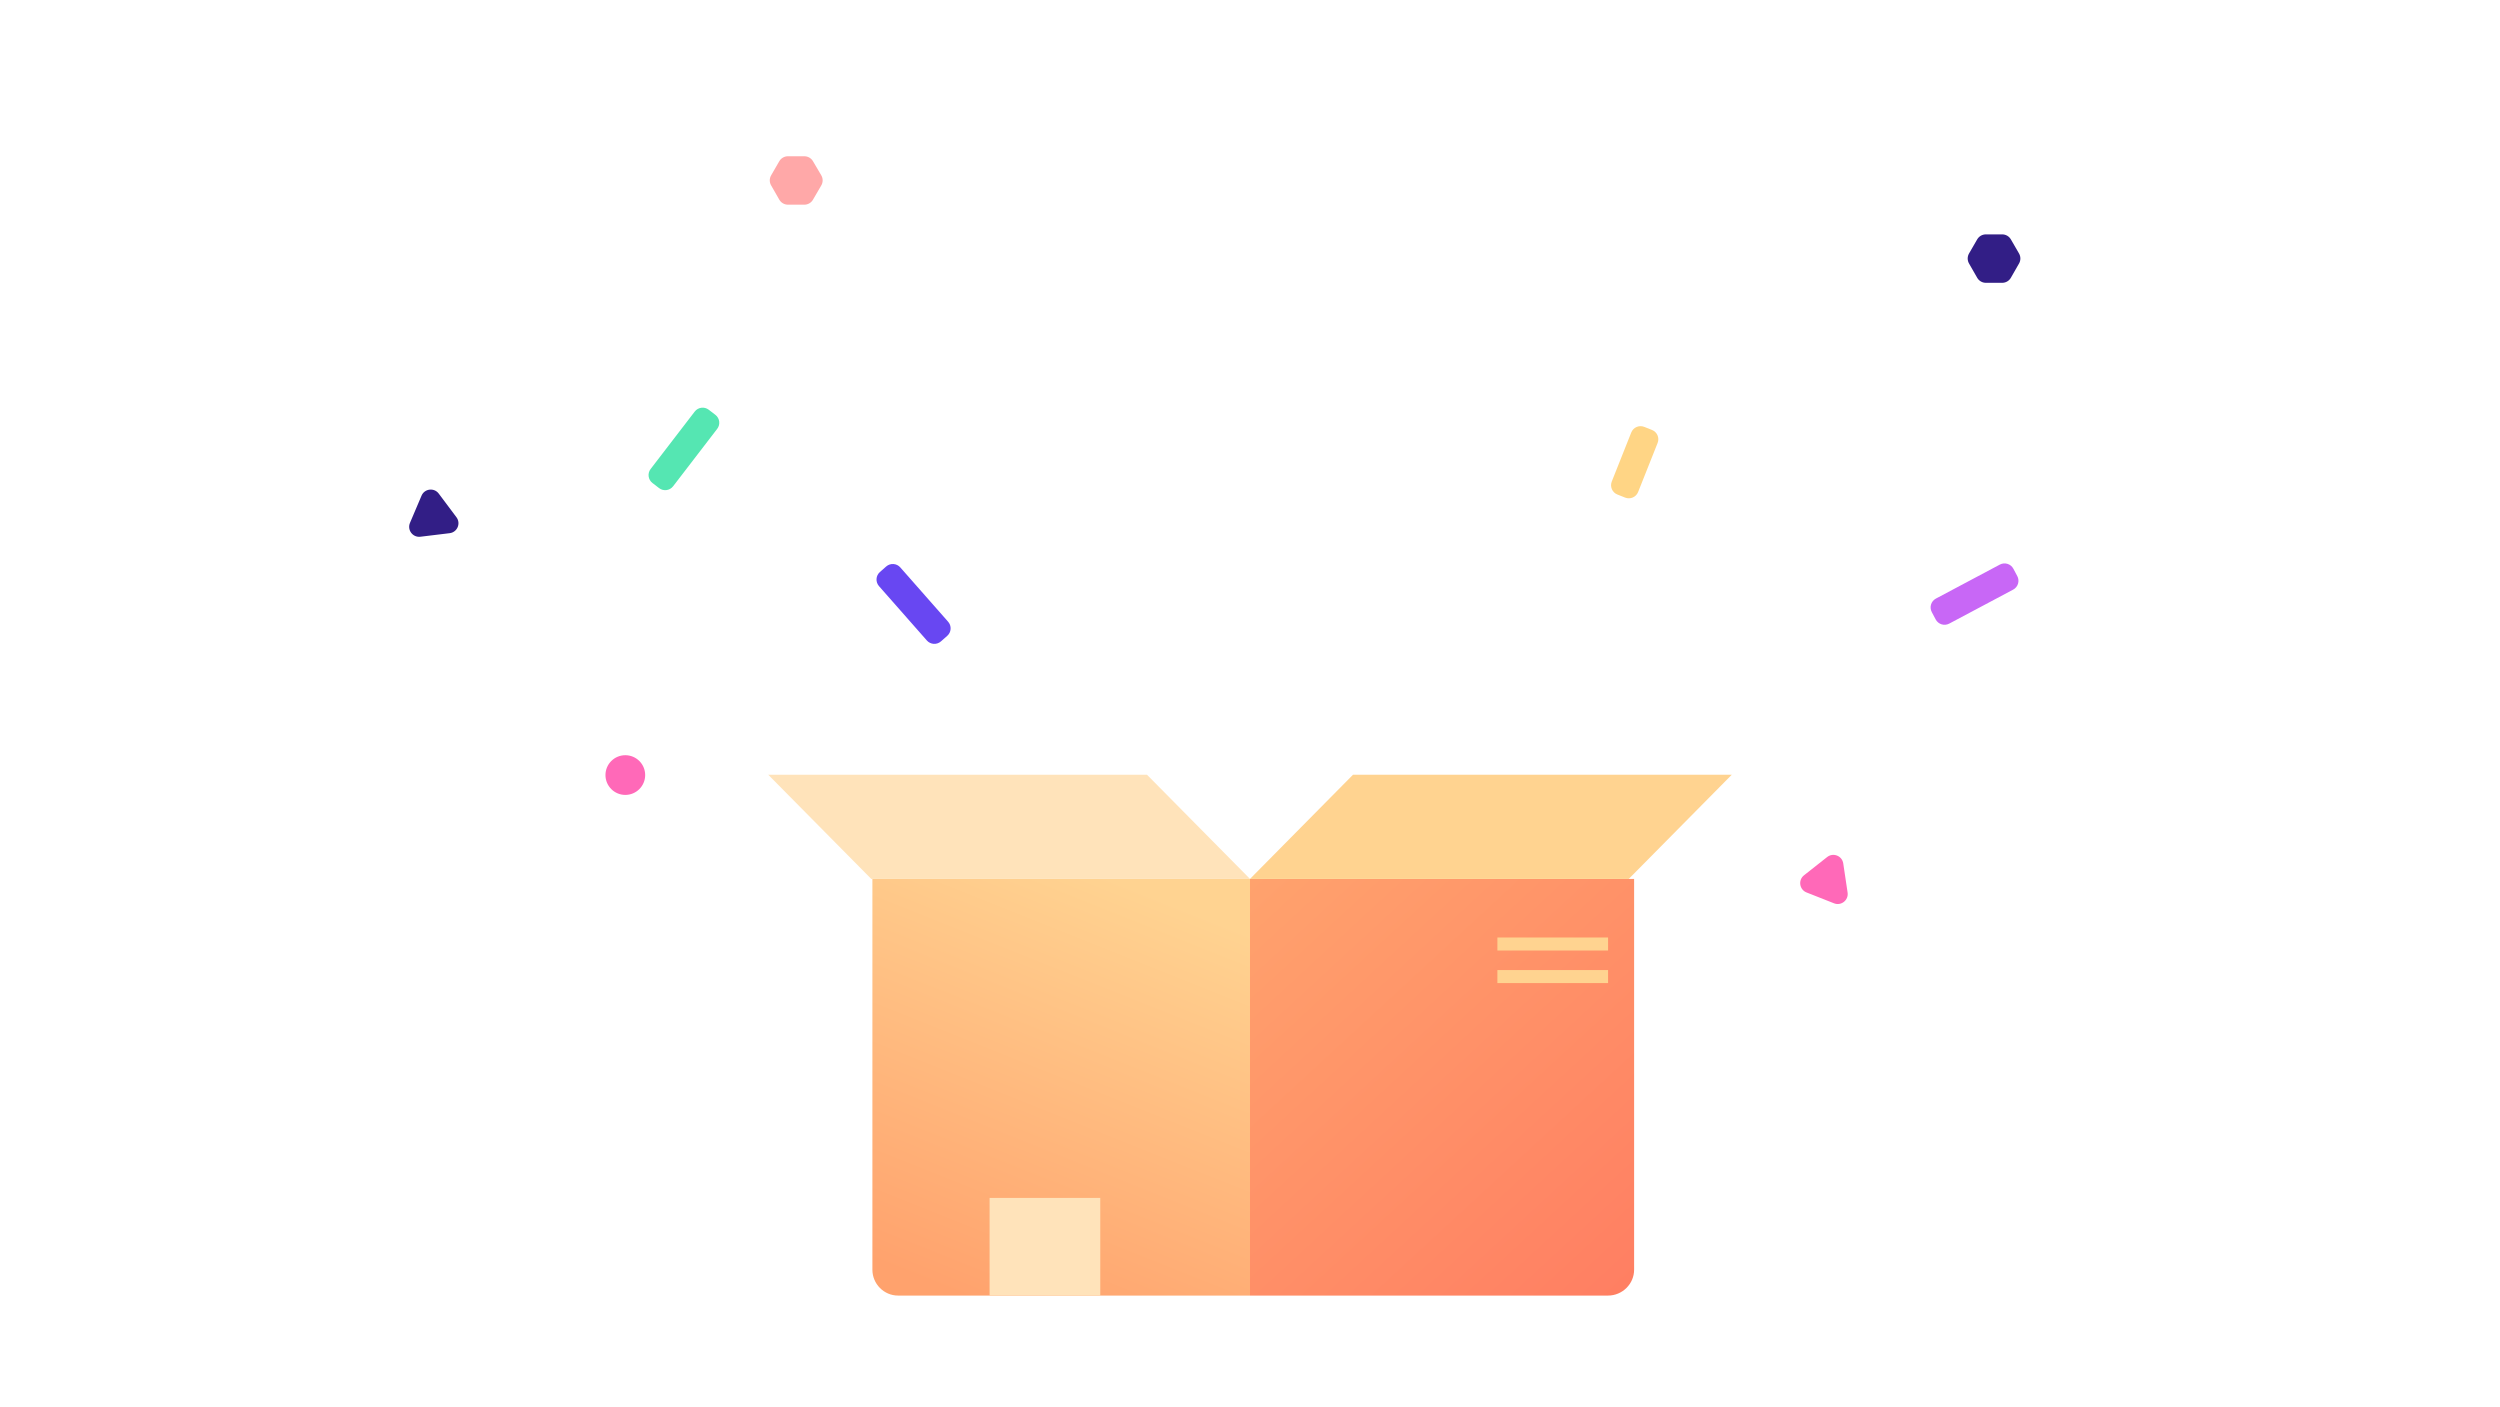
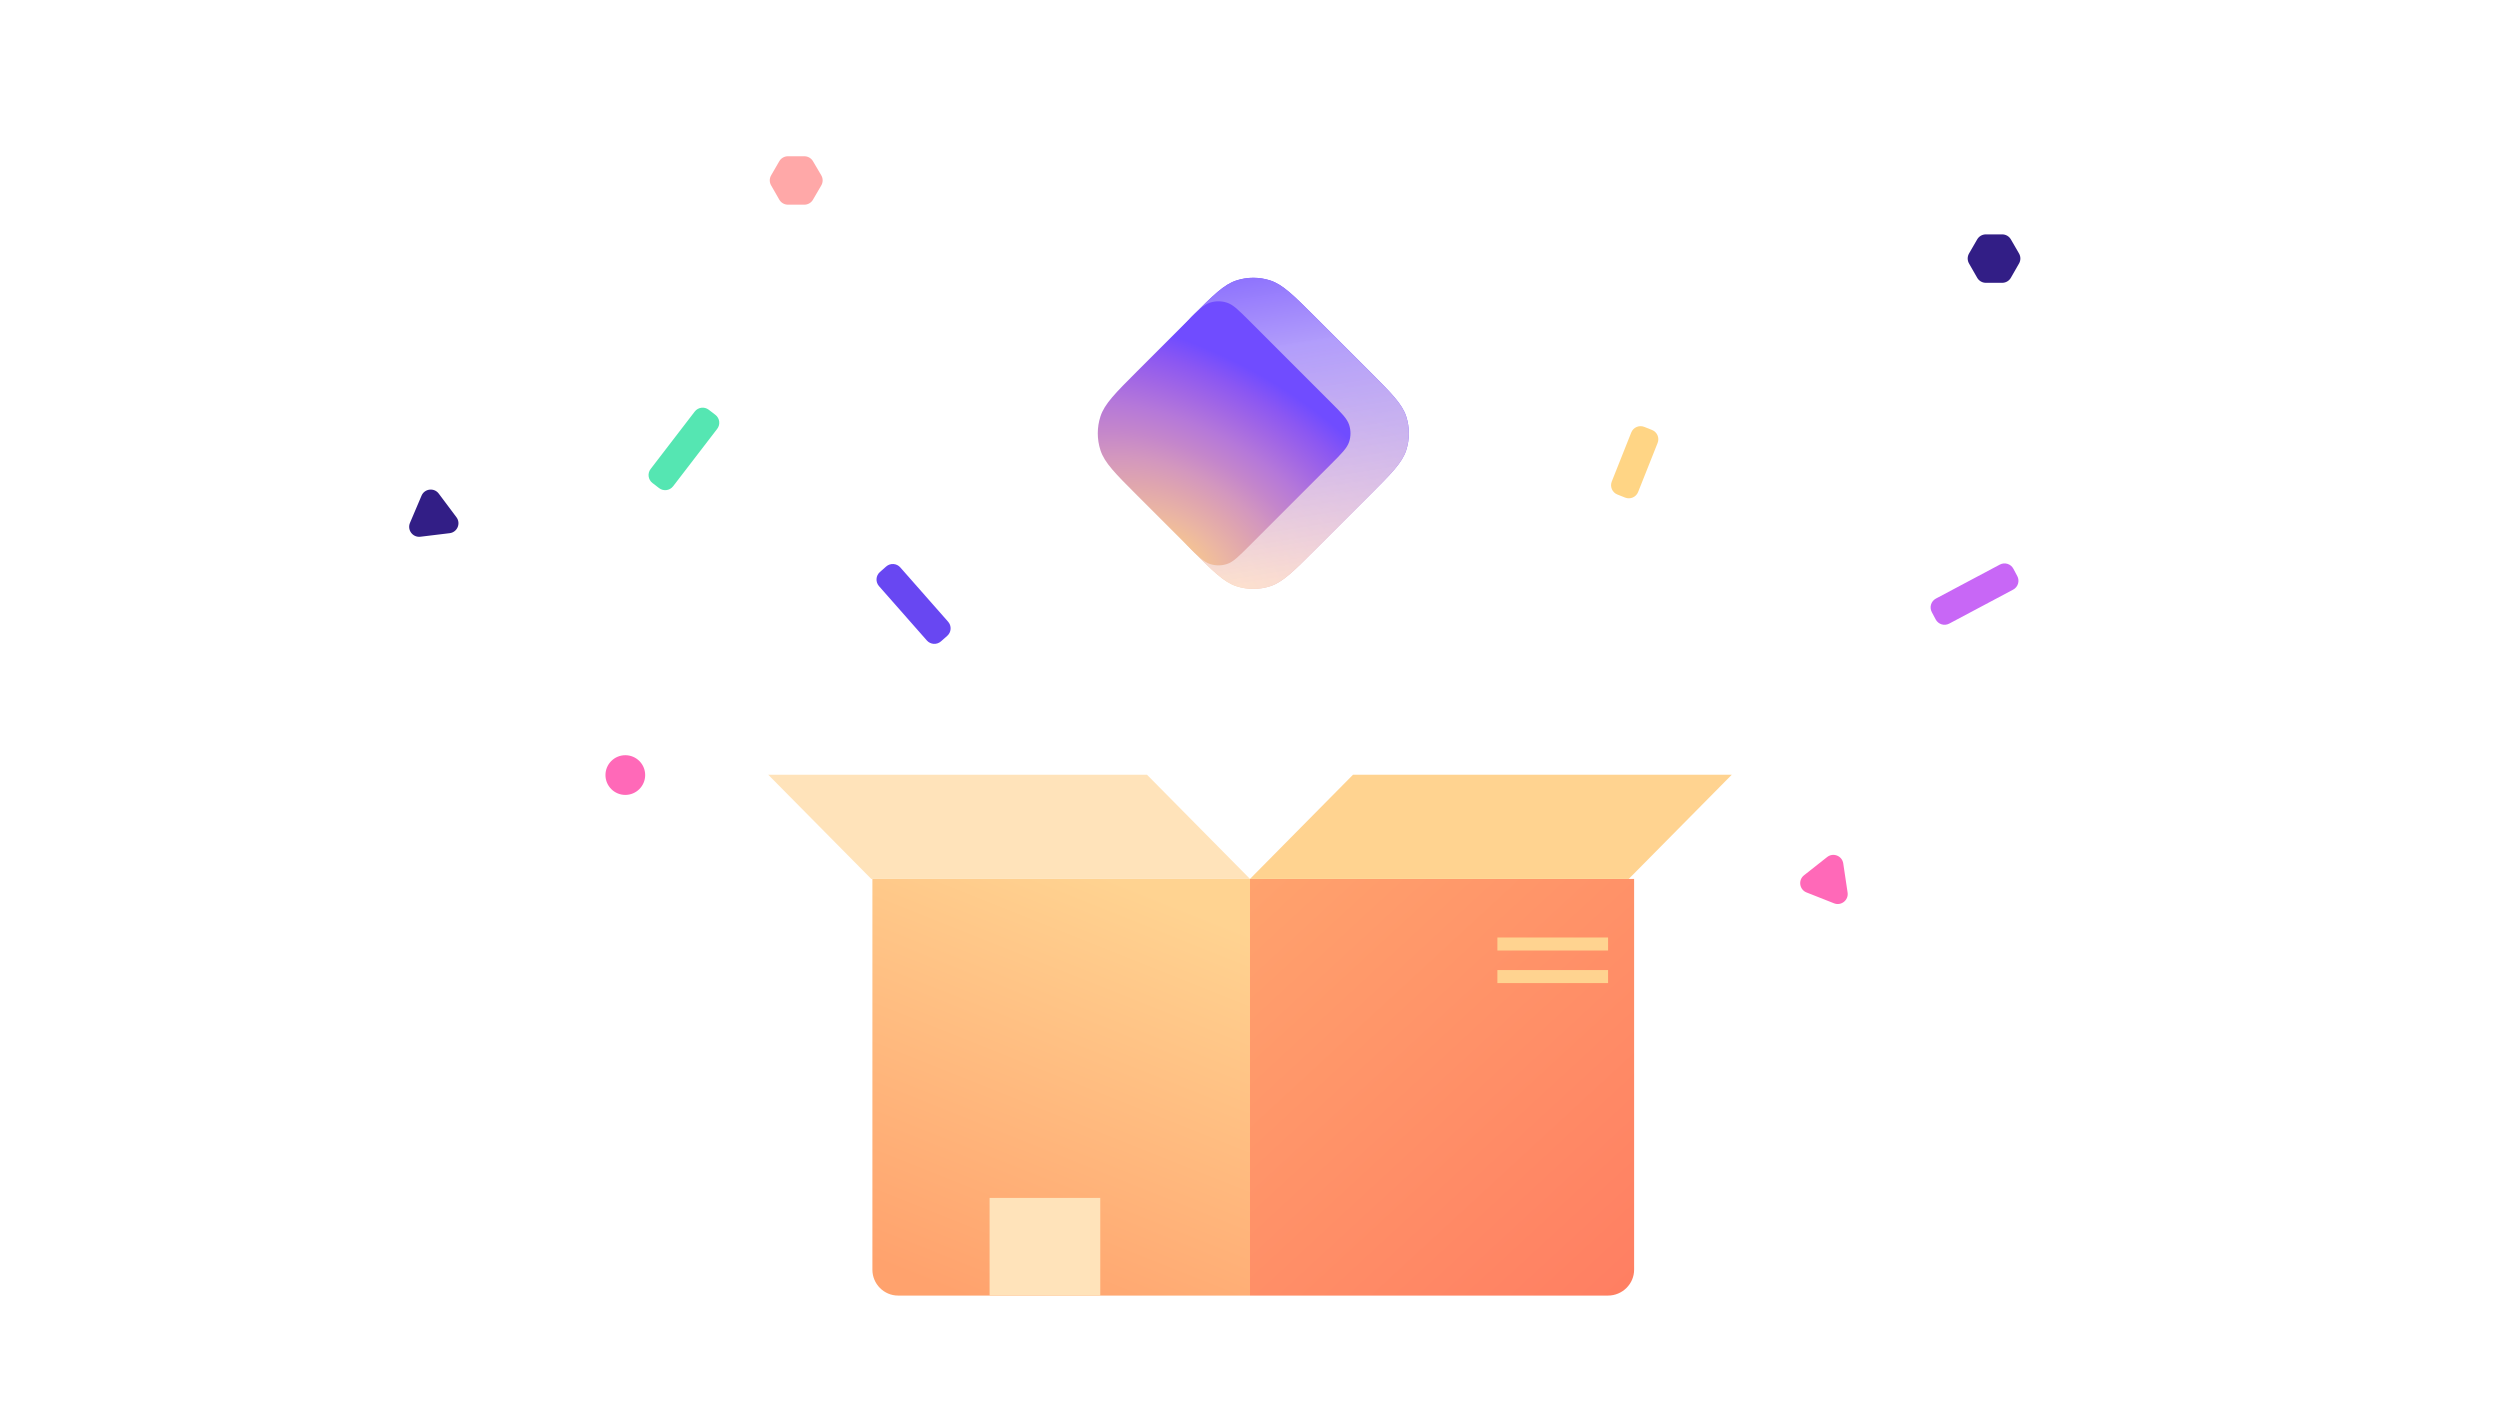
<svg xmlns="http://www.w3.org/2000/svg" width="375" height="211" viewBox="0 0 375 211" fill="none">
-   <path d="M187.5 194.336H134.71C132.592 194.336 130.859 192.59 130.859 190.455V131.836H187.5V194.336Z" fill="url(#paint0_linear_7169_74470)" />
+   <path d="M187.5 194.336H134.71C132.592 194.336 130.859 192.59 130.859 190.455V131.836H187.5V194.336Z" fill="url(#paint0_linear_7169_74469)" />
  <path d="M130.684 131.836H187.5L172.05 116.211H115.234L130.684 131.836Z" fill="#FFE3BA" />
-   <path d="M187.5 194.336H241.2C243.355 194.336 245.117 192.59 245.117 190.455V131.836H187.5V194.336Z" fill="url(#paint1_linear_7169_74470)" />
+   <path d="M187.5 194.336H241.2C243.355 194.336 245.117 192.59 245.117 190.455V131.836H187.5V194.336Z" fill="url(#paint1_linear_7169_74469)" />
  <path d="M244.316 131.836H187.5L202.95 116.211H259.766L244.316 131.836Z" fill="#FFD390" />
  <path d="M165.039 179.688H148.438V194.336H165.039V179.688Z" fill="#FFE3BA" />
  <path d="M241.211 140.625H224.609V142.578H241.211V140.625Z" fill="#FFD390" />
  <path d="M241.211 145.508H224.609V147.461H241.211V145.508Z" fill="#FFD390" />
  <path d="M107.305 62.224L106.311 61.46C105.654 60.956 104.712 61.08 104.208 61.736L97.594 70.35C97.089 71.007 97.213 71.948 97.87 72.453L98.864 73.216C99.521 73.721 100.463 73.597 100.967 72.94L107.581 64.327C108.086 63.67 107.962 62.728 107.305 62.224Z" fill="#55E6B2" />
  <path d="M247.803 64.494L246.638 64.031C245.868 63.725 244.996 64.101 244.69 64.871L241.765 72.229C241.459 72.999 241.835 73.871 242.605 74.177L243.77 74.64C244.54 74.946 245.412 74.57 245.718 73.8L248.643 66.442C248.949 65.672 248.573 64.8 247.803 64.494Z" fill="#FFD585" />
  <path d="M132.926 84.975L131.985 85.804C131.363 86.351 131.303 87.299 131.851 87.921L139.027 96.072C139.574 96.694 140.522 96.754 141.144 96.207L142.085 95.378C142.707 94.831 142.767 93.883 142.219 93.261L135.043 85.11C134.496 84.488 133.548 84.428 132.926 84.975Z" fill="#6847F2" />
  <path d="M302.594 86.416L302.005 85.309C301.616 84.577 300.708 84.3 299.977 84.688L290.387 89.786C289.655 90.175 289.378 91.083 289.767 91.814L290.355 92.921C290.744 93.653 291.652 93.931 292.384 93.542L301.973 88.445C302.705 88.056 302.982 87.147 302.594 86.416Z" fill="#C867F6" />
  <path d="M93.798 119.237C95.442 119.237 96.776 117.903 96.776 116.259C96.776 114.614 95.442 113.281 93.798 113.281C92.153 113.281 90.82 114.614 90.82 116.259C90.82 117.903 92.153 119.237 93.798 119.237Z" fill="#FF69B8" />
  <path d="M121.944 24.177C121.674 23.719 121.182 23.438 120.651 23.438H118.191C117.656 23.438 117.161 23.723 116.893 24.186L115.667 26.306C115.399 26.768 115.398 27.339 115.664 27.802L116.894 29.95C117.161 30.416 117.658 30.704 118.195 30.704H120.647C121.18 30.704 121.674 30.421 121.943 29.959L123.194 27.812C123.467 27.343 123.465 26.764 123.19 26.296L121.944 24.177Z" fill="#FFA8A8" />
  <path d="M301.629 35.905C301.361 35.442 300.866 35.156 300.331 35.156H297.879C297.343 35.156 296.848 35.442 296.58 35.905L295.354 38.025C295.087 38.487 295.085 39.057 295.351 39.521L296.581 41.669C296.848 42.135 297.345 42.423 297.883 42.423H300.327C300.864 42.423 301.361 42.135 301.628 41.669L302.858 39.521C303.124 39.057 303.123 38.487 302.855 38.025L301.629 35.905Z" fill="#321E86" />
  <path d="M65.811 74.038C65.118 73.112 63.682 73.286 63.23 74.35L61.495 78.434C61.045 79.496 61.911 80.648 63.057 80.51L67.449 79.977C68.594 79.838 69.16 78.512 68.469 77.589L65.811 74.038Z" fill="#321E86" />
  <path d="M276.487 129.511C276.317 128.372 274.979 127.841 274.074 128.555L270.602 131.294C269.693 132.01 269.903 133.442 270.979 133.867L275.104 135.497C276.179 135.922 277.31 135.023 277.139 133.881L276.487 129.511Z" fill="#FF69B8" />
+   <path d="M178.7 47.562C181.955 44.307 183.583 42.679 185.46 42.069C187.111 41.533 188.889 41.533 190.54 42.069C192.417 42.679 194.045 44.307 197.3 47.562L205.438 55.7C208.693 58.955 210.321 60.583 210.931 62.46C211.467 64.111 211.467 65.89 210.931 67.541C210.321 69.418 208.693 71.045 205.438 74.301L197.3 82.438C194.045 85.694 192.417 87.322 190.54 87.931C188.889 88.468 187.111 88.468 185.46 87.931C183.583 87.322 181.955 85.694 178.7 82.438L177.17 80.723C176.244 79.685 175.781 79.166 175.451 78.576C175.158 78.052 174.943 77.489 174.813 76.903C174.667 76.243 174.667 75.548 174.667 74.157L174.667 55.844C174.667 54.453 174.667 53.758 174.813 53.097C174.943 52.512 175.158 51.948 175.451 51.425C175.781 50.834 176.244 50.316 177.17 49.278L178.7 47.562Z" fill="url(#paint2_radial_7169_74469)" />
+   <path d="M178.7 47.562C181.955 44.307 183.583 42.679 185.46 42.069C187.111 41.533 188.889 41.533 190.54 42.069C192.417 42.679 194.045 44.307 197.3 47.562L205.438 55.7C208.693 58.955 210.321 60.583 210.931 62.46C211.467 64.111 211.467 65.89 210.931 67.541C210.321 69.418 208.693 71.045 205.438 74.301L197.3 82.438C194.045 85.694 192.417 87.322 190.54 87.931C188.889 88.468 187.111 88.468 185.46 87.931C183.583 87.322 181.955 85.694 178.7 82.438L177.17 80.723C176.244 79.685 175.781 79.166 175.451 78.576C175.158 78.052 174.943 77.489 174.813 76.903C174.667 76.243 174.667 75.548 174.667 74.157L174.667 55.844C174.667 54.453 174.667 53.758 174.813 53.097C174.943 52.512 175.158 51.948 175.451 51.425C175.781 50.834 176.244 50.316 177.17 49.278L178.7 47.562Z" fill="url(#paint3_linear_7169_74469)" />
+   <path d="M178.118 48.143C179.746 46.515 180.56 45.701 181.498 45.397C182.324 45.128 183.213 45.128 184.039 45.397C184.977 45.701 185.791 46.515 187.419 48.143L199.625 60.35C201.253 61.977 202.067 62.791 202.372 63.73C202.64 64.555 202.64 65.444 202.372 66.27C202.067 67.208 201.253 68.022 199.625 69.65L187.419 81.856C185.791 83.484 184.977 84.298 184.039 84.603C183.213 84.871 182.324 84.871 181.498 84.603C180.56 84.298 179.746 83.484 178.118 81.856L170.562 74.3C167.307 71.045 165.679 69.417 165.069 67.54C164.533 65.889 164.533 64.111 165.069 62.459C165.679 60.583 167.307 58.955 170.562 55.699L178.118 48.143Z" fill="url(#paint4_radial_7169_74469)" />
  <defs>
-     <linearGradient id="paint0_linear_7169_74470" x1="168.294" y1="132.331" x2="143.567" y2="194.204" gradientUnits="userSpaceOnUse">
+     <linearGradient id="paint0_linear_7169_74469" x1="168.294" y1="132.331" x2="143.567" y2="194.204" gradientUnits="userSpaceOnUse">
      <stop stop-color="#FFD391" />
      <stop offset="1" stop-color="#FFA26D" />
    </linearGradient>
-     <linearGradient id="paint1_linear_7169_74470" x1="245.656" y1="194.336" x2="187.968" y2="131.795" gradientUnits="userSpaceOnUse">
+     <linearGradient id="paint1_linear_7169_74469" x1="245.656" y1="194.336" x2="187.968" y2="131.795" gradientUnits="userSpaceOnUse">
      <stop stop-color="#FF7E62" />
      <stop offset="1" stop-color="#FFA26D" />
    </linearGradient>
+     <radialGradient id="paint2_radial_7169_74469" cx="0" cy="0" r="1" gradientUnits="userSpaceOnUse" gradientTransform="translate(178.751 89.2431) rotate(-58.142) scale(38.9552 60.918)">
+       <stop stop-color="#FFD580" />
+       <stop offset="0.094" stop-color="#F6C592" />
+       <stop offset="0.205" stop-color="#EBB6A2" />
+       <stop offset="0.324" stop-color="#DFA5AF" />
+       <stop offset="0.429" stop-color="#D397BE" />
+       <stop offset="0.534" stop-color="#C486CB" />
+       <stop offset="0.649" stop-color="#B578D9" />
+       <stop offset="0.771" stop-color="#A166E5" />
+       <stop offset="0.891" stop-color="#8B57F2" />
+       <stop offset="1" stop-color="#704CFF" />
+     </radialGradient>
+     <linearGradient id="paint3_linear_7169_74469" x1="177.143" y1="32.401" x2="186.219" y2="87.798" gradientUnits="userSpaceOnUse">
+       <stop stop-color="#6D4AFF" />
+       <stop offset="0.392" stop-color="#B39FFB" stop-opacity="0.978" />
+       <stop offset="1" stop-color="#FFE8DB" stop-opacity="0.8" />
+     </linearGradient>
+     <radialGradient id="paint4_radial_7169_74469" cx="0" cy="0" r="1" gradientUnits="userSpaceOnUse" gradientTransform="translate(175.329 84.4994) rotate(-58.142) scale(31.3336 48.9993)">
+       <stop stop-color="#FFD580" />
+       <stop offset="0.094" stop-color="#F6C592" />
+       <stop offset="0.205" stop-color="#EBB6A2" />
+       <stop offset="0.324" stop-color="#DFA5AF" />
+       <stop offset="0.429" stop-color="#D397BE" />
+       <stop offset="0.534" stop-color="#C486CB" />
+       <stop offset="0.649" stop-color="#B578D9" />
+       <stop offset="0.771" stop-color="#A166E5" />
+       <stop offset="0.891" stop-color="#8B57F2" />
+       <stop offset="1" stop-color="#704CFF" />
+     </radialGradient>
  </defs>
</svg>
